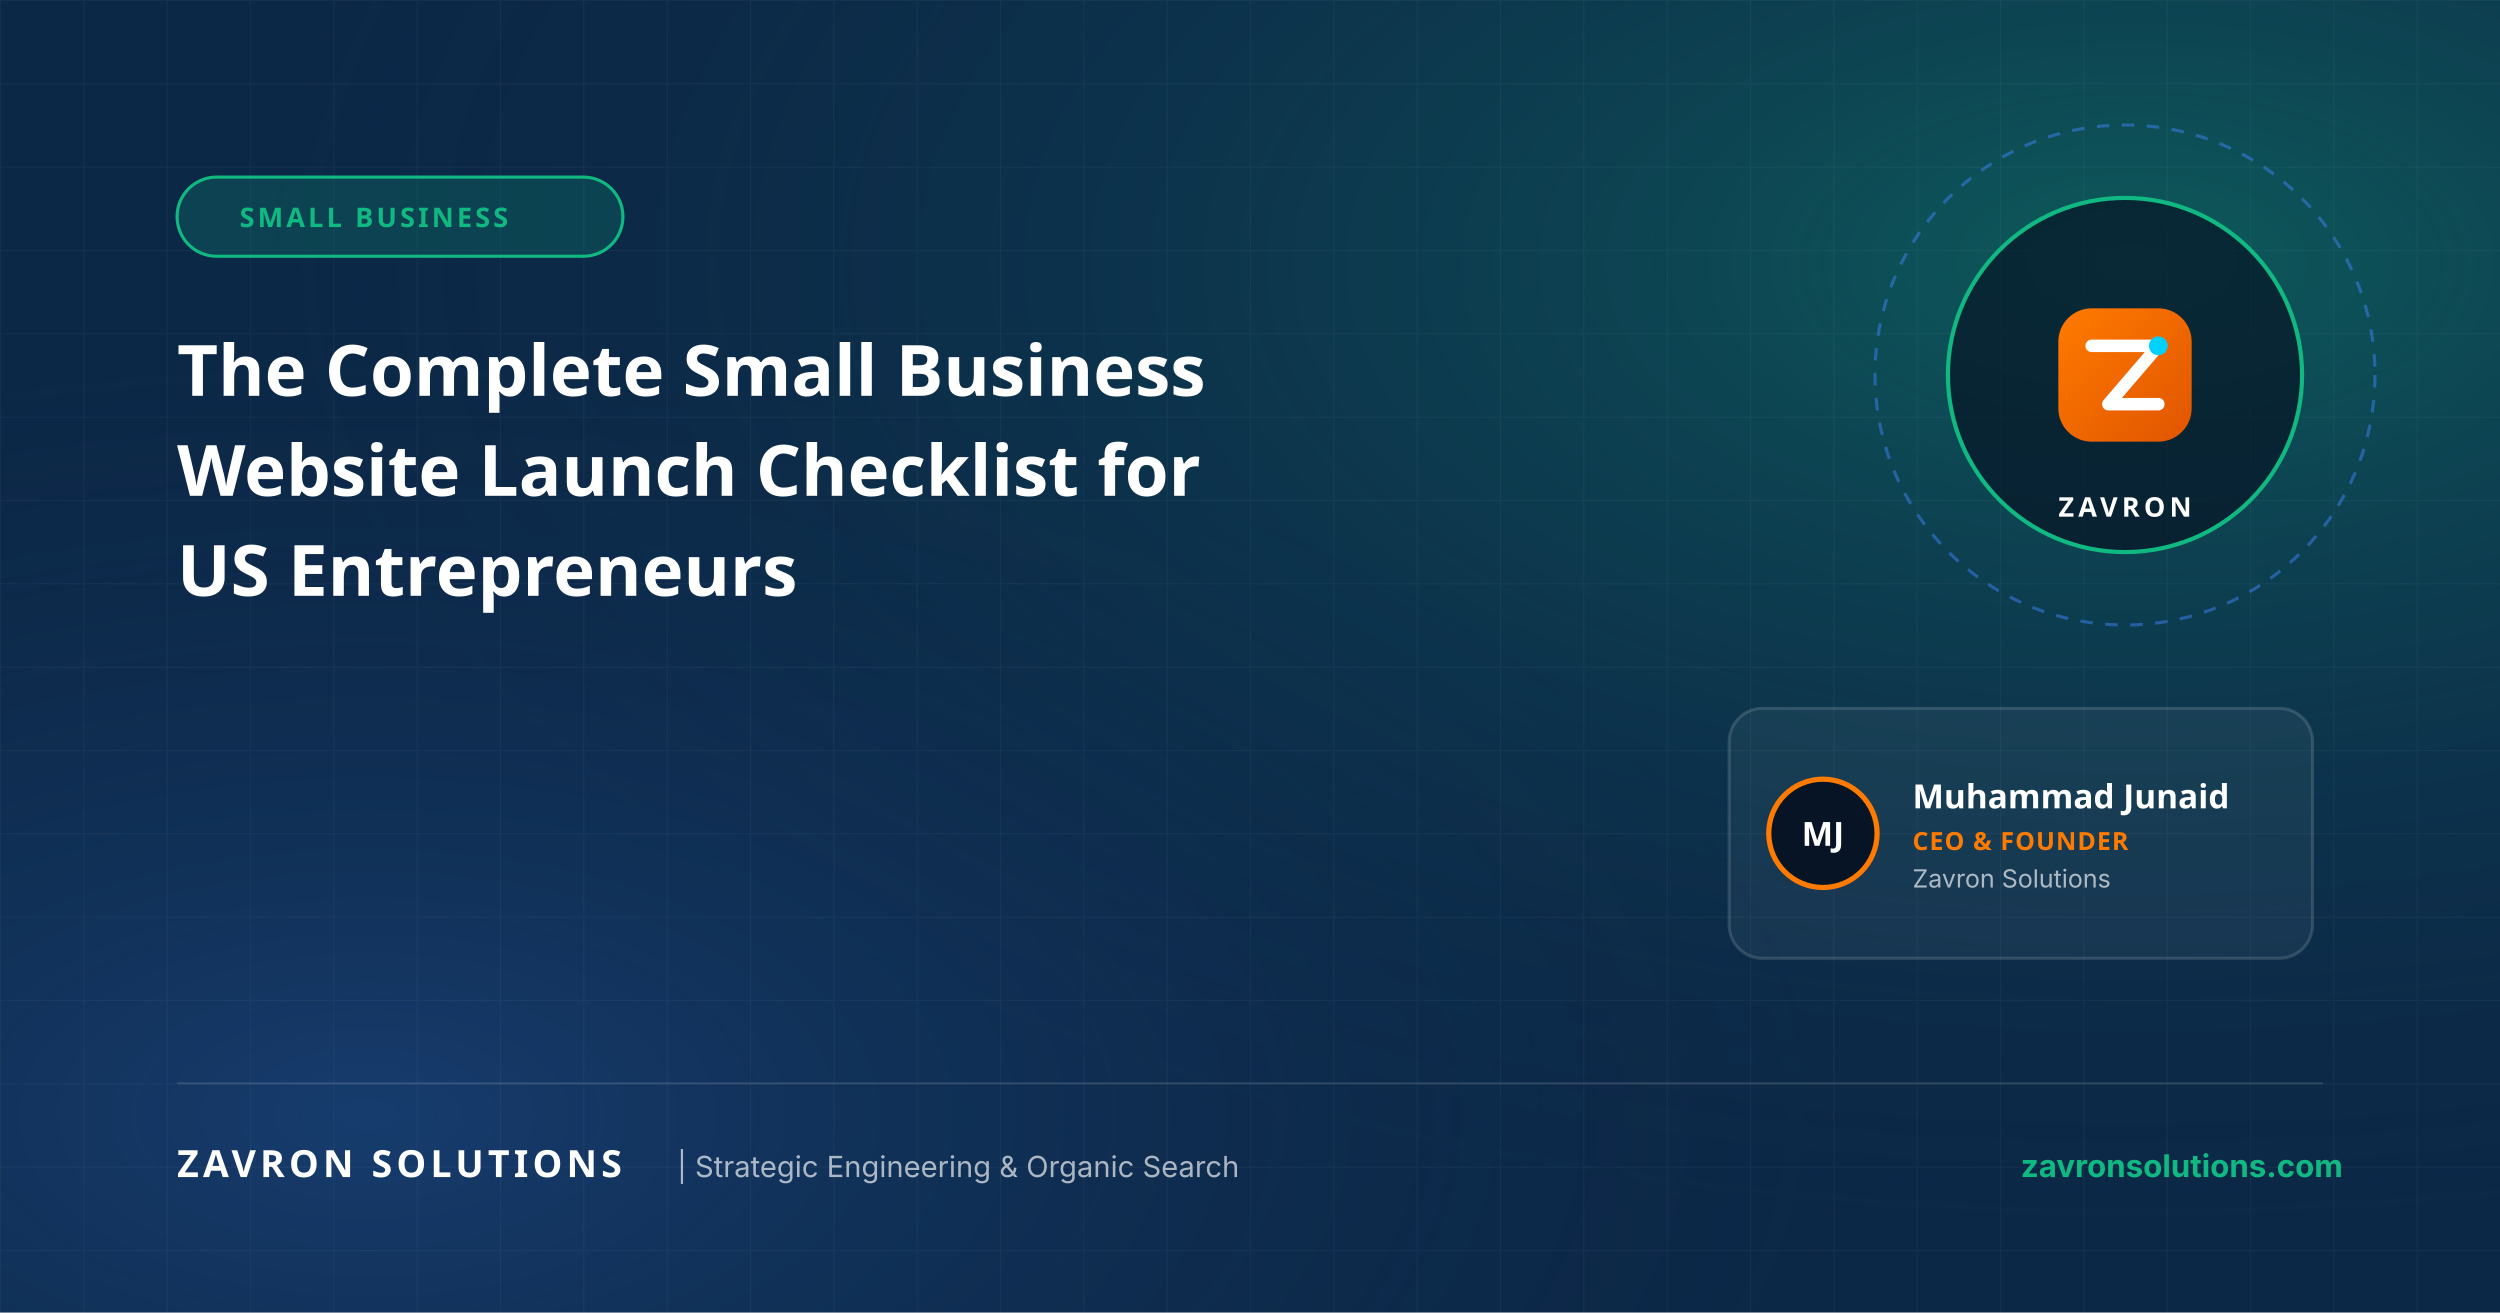
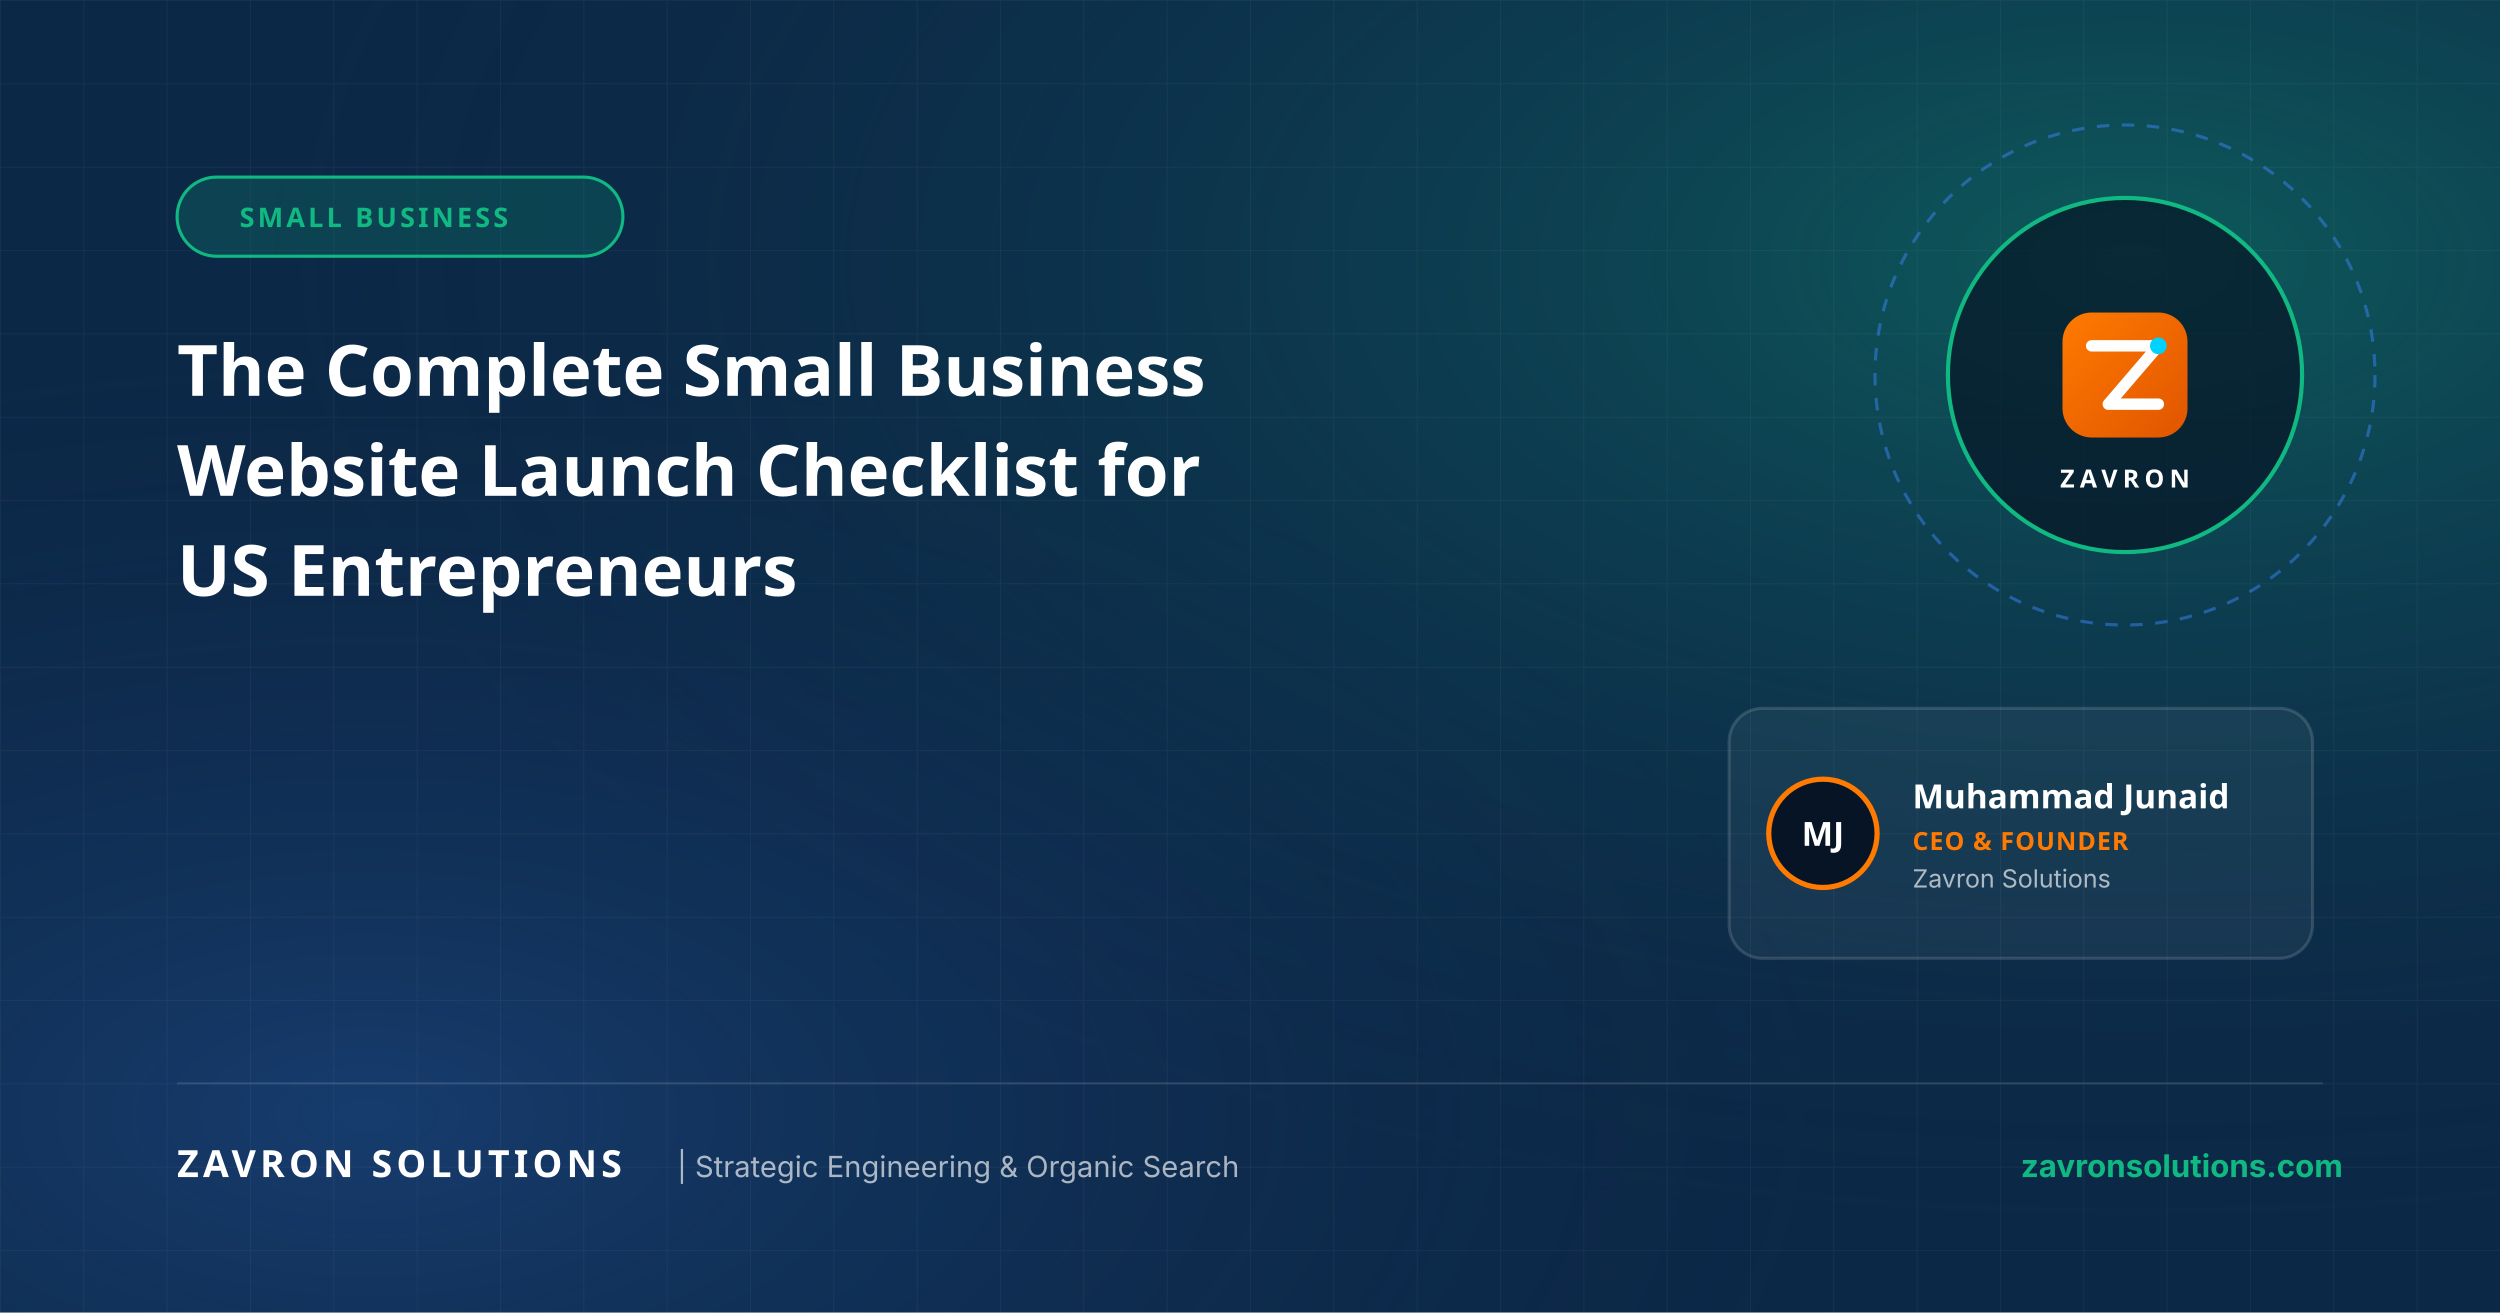
<svg xmlns="http://www.w3.org/2000/svg" width="1200" height="630" viewBox="0 0 1200 630" fill="none">
  <rect width="1200" height="630" fill="#0c2847" />
  <defs>
    <radialGradient id="grad1" cx="0.85" cy="0.2" r="0.75">
      <stop offset="0%" stop-color="#10b981" stop-opacity="0.35" />
      <stop offset="100%" stop-color="#0c2847" stop-opacity="0" />
    </radialGradient>
    <radialGradient id="grad2" cx="0.15" cy="0.85" r="0.6">
      <stop offset="0%" stop-color="#3b82f6" stop-opacity="0.22" />
      <stop offset="100%" stop-color="#0c2847" stop-opacity="0" />
    </radialGradient>
    <linearGradient id="logoGrad" x1="0" y1="0" x2="1" y2="1">
      <stop offset="0%" stop-color="#FF7A00" />
      <stop offset="100%" stop-color="#E05500" />
    </linearGradient>
    <pattern id="grid" width="40" height="40" patternUnits="userSpaceOnUse">
      <path d="M 40 0 L 0 0 0 40" fill="none" stroke="rgba(255,255,255,0.04)" stroke-width="1" />
    </pattern>
  </defs>
  <rect width="1200" height="630" fill="url(#grad1)" />
  <rect width="1200" height="630" fill="url(#grad2)" />
  <rect width="1200" height="630" fill="url(#grid)" />
  <rect x="85" y="85" width="214" height="38" rx="19" fill="#10b981" fill-opacity="0.18" stroke="#10b981" stroke-width="1.5" />
  <text x="115" y="109" fill="#10b981" font-family="Plus Jakarta Sans, sans-serif" font-size="13" font-weight="700" letter-spacing="1.5">SMALL BUSINESS</text>
  <text x="85" y="190" fill="#FFFFFF" font-family="Plus Jakarta Sans, sans-serif" font-size="34" font-weight="800">The Complete Small Business</text>
  <text x="85" y="238" fill="#FFFFFF" font-family="Plus Jakarta Sans, sans-serif" font-size="34" font-weight="800">Website Launch Checklist for</text>
  <text x="85" y="286" fill="#FFFFFF" font-family="Plus Jakarta Sans, sans-serif" font-size="34" font-weight="800">US Entrepreneurs</text>
  <circle cx="1020" cy="180" r="85" stroke="#10b981" stroke-width="2" fill="rgba(6, 20, 38, 0.7)" />
  <circle cx="1020" cy="180" r="120" stroke="#3b82f6" stroke-width="1.5" stroke-dasharray="6 6" fill="none" opacity="0.5" />
-   <g transform="translate(988, 148)">
-     <rect width="64" height="64" rx="16" fill="url(#logoGrad)" />
-     <path d="M16 18 H48 L24 46 H48" stroke="#FFFFFF" stroke-width="6" stroke-linecap="round" stroke-linejoin="round" />
-     <circle cx="48" cy="18" r="4.5" fill="#00D2FF" />
+   <g transform="translate(990, 150)">
+     <rect width="60" height="60" rx="14" fill="url(#logoGrad)" />
+     <path d="M14 16 H46 L22 44 H46" stroke="#FFFFFF" stroke-width="5.5" stroke-linecap="round" stroke-linejoin="round" />
+     <circle cx="46" cy="16" r="4" fill="#00D2FF" />
  </g>
-   <text x="1020" y="248" fill="#FFFFFF" font-family="Plus Jakarta Sans, sans-serif" font-size="13" font-weight="800" letter-spacing="2" text-anchor="middle">ZAVRON</text>
+   <text x="1020" y="234" fill="#FFFFFF" font-family="Plus Jakarta Sans, sans-serif" font-size="12" font-weight="800" letter-spacing="2.5" text-anchor="middle">ZAVRON</text>
  <rect x="830" y="340" width="280" height="120" rx="16" fill="rgba(255,255,255,0.05)" stroke="rgba(255,255,255,0.14)" stroke-width="1.5" />
  <circle cx="875" cy="400" r="26" fill="#061426" stroke="#FF7A00" stroke-width="2.5" />
  <text x="875" y="406" fill="#FFFFFF" font-family="Plus Jakarta Sans, sans-serif" font-size="16" font-weight="800" text-anchor="middle">MJ</text>
  <text x="918" y="388" fill="#FFFFFF" font-family="Plus Jakarta Sans, sans-serif" font-size="16" font-weight="700">Muhammad Junaid</text>
  <text x="918" y="408" fill="#FF7A00" font-family="Plus Jakarta Sans, sans-serif" font-size="12" font-weight="700" letter-spacing="0.5">CEO &amp; FOUNDER</text>
  <text x="918" y="426" fill="rgba(255,255,255,0.65)" font-family="Inter, sans-serif" font-size="12">Zavron Solutions</text>
  <line x1="85" y1="520" x2="1115" y2="520" stroke="rgba(255,255,255,0.12)" stroke-width="1" />
  <text x="85" y="565" fill="#FFFFFF" font-family="Plus Jakarta Sans, sans-serif" font-size="18" font-weight="800" letter-spacing="2">ZAVRON SOLUTIONS</text>
  <text x="325" y="565" fill="rgba(255,255,255,0.65)" font-family="Inter, sans-serif" font-size="14">|   Strategic Engineering &amp; Organic Search</text>
  <text x="970" y="565" fill="#10b981" font-family="Inter, sans-serif" font-size="15" font-weight="700">zavronsolutions.com</text>
</svg>
